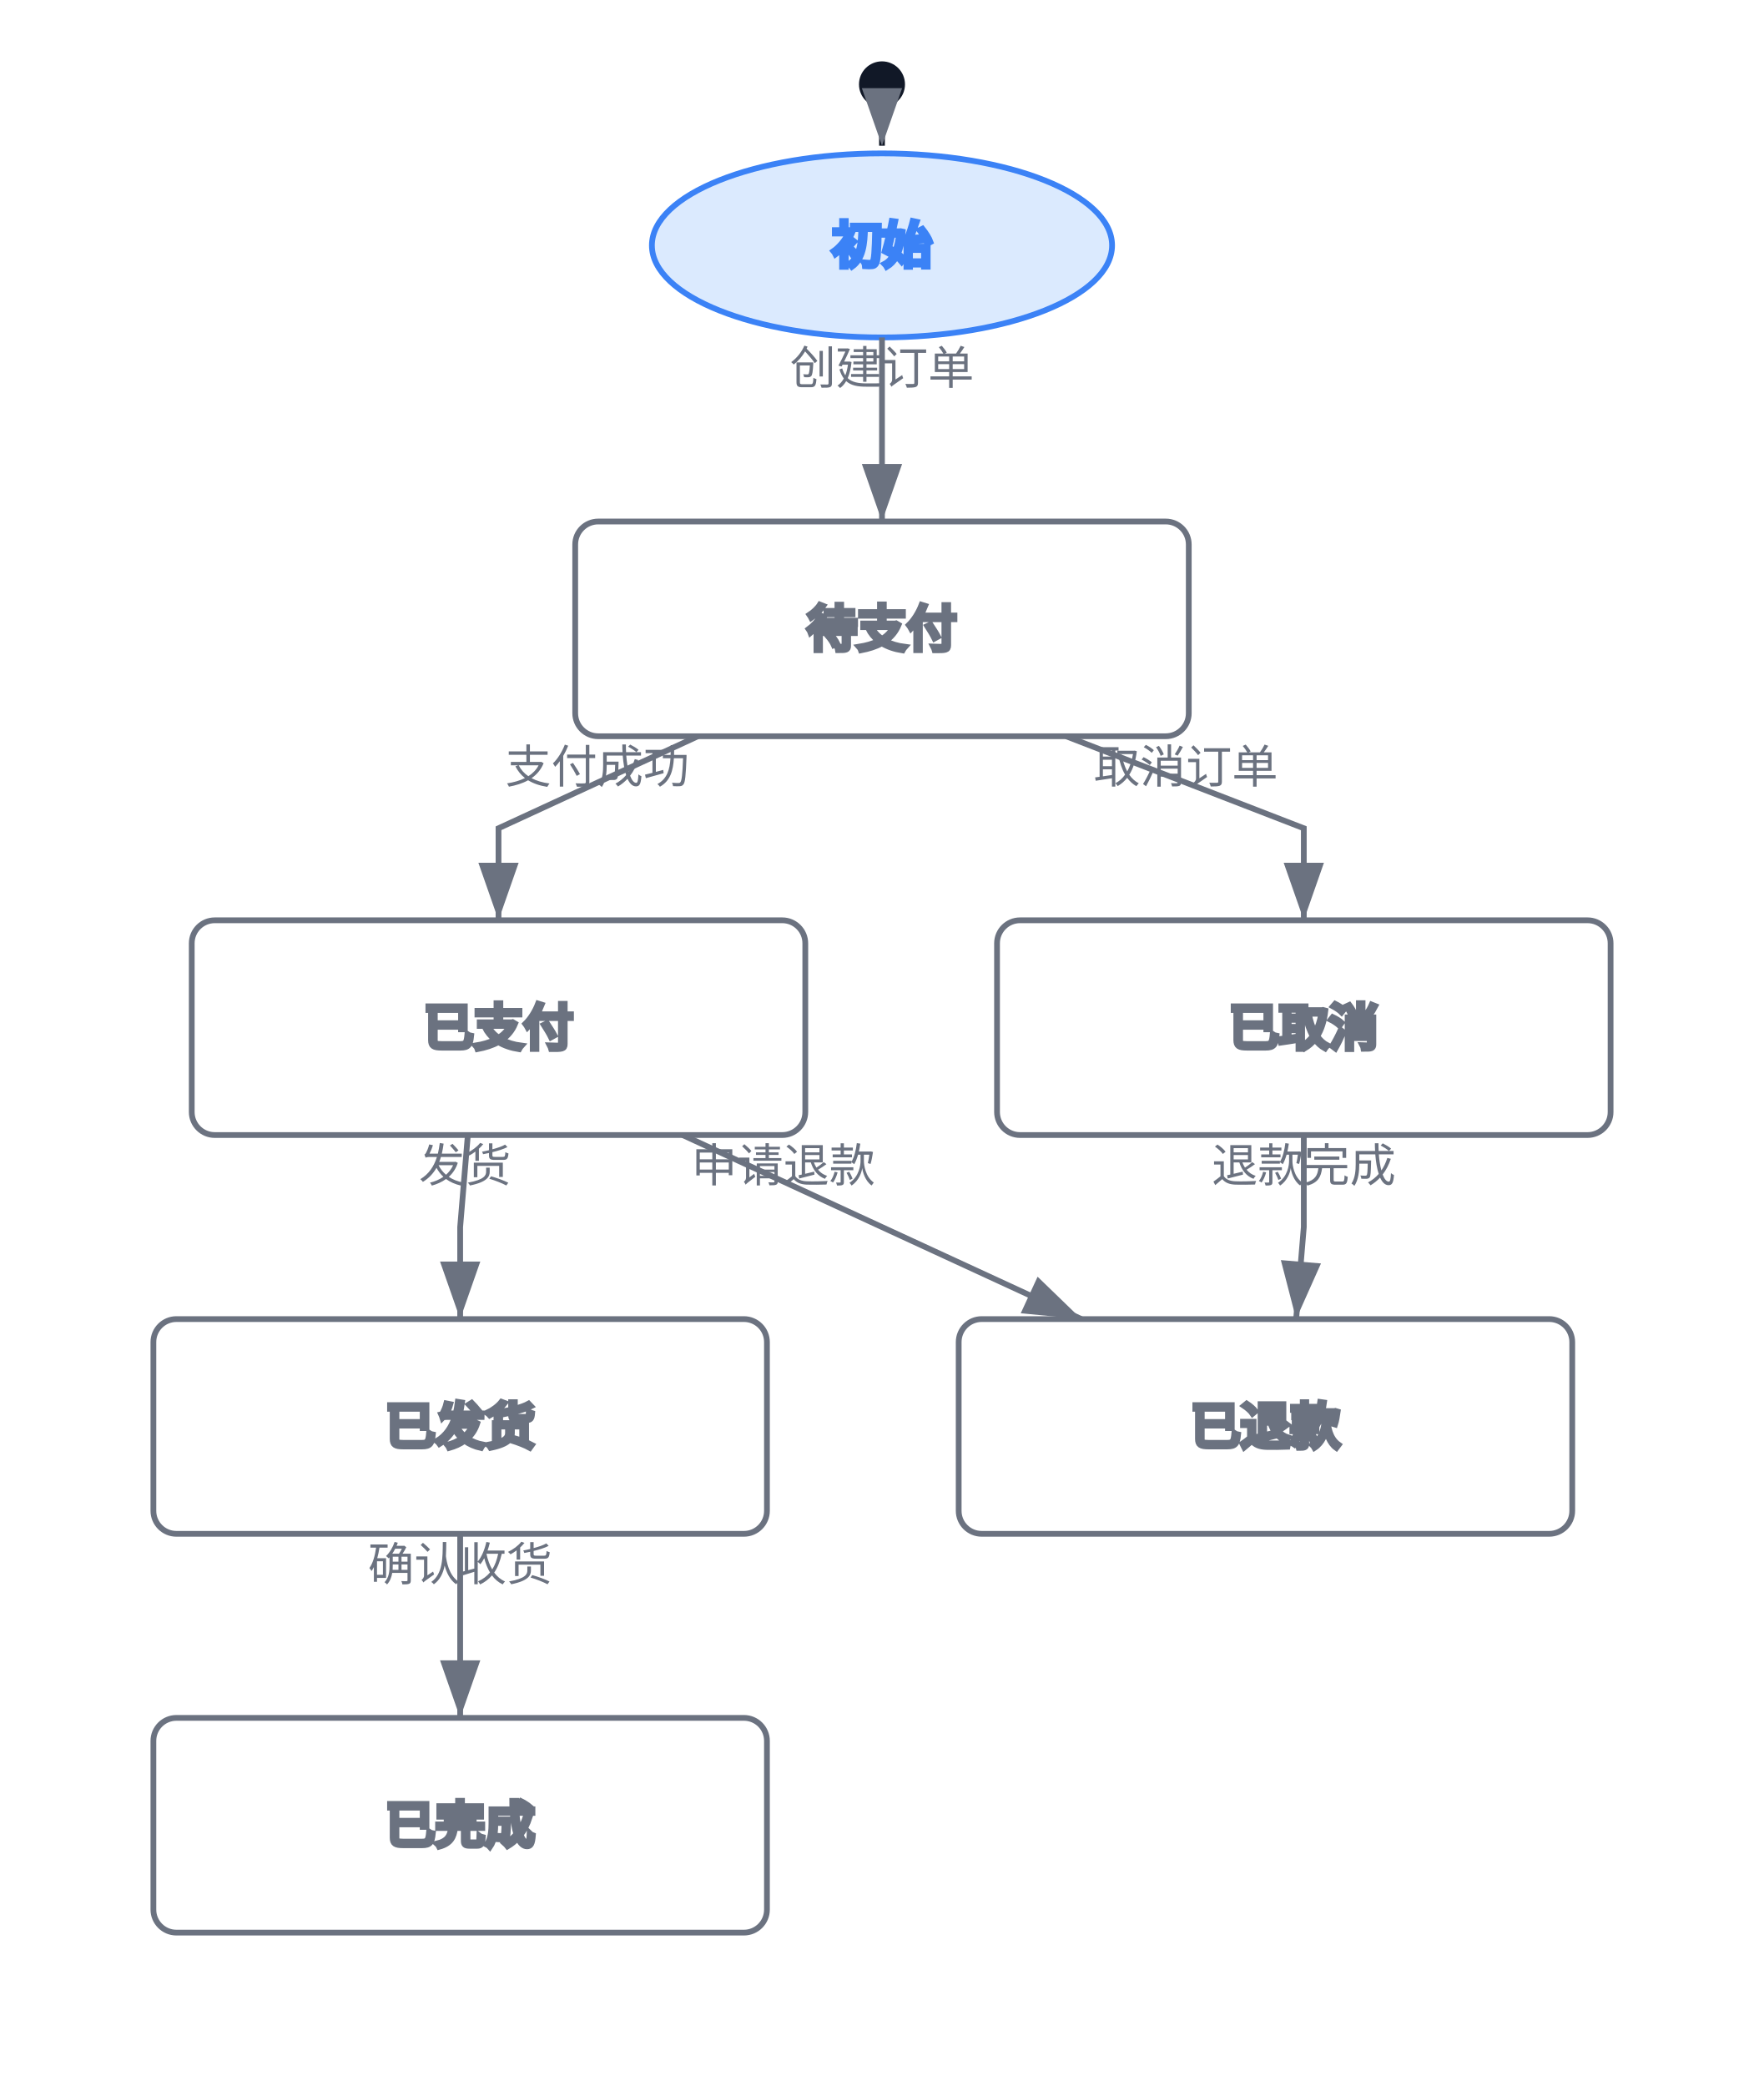
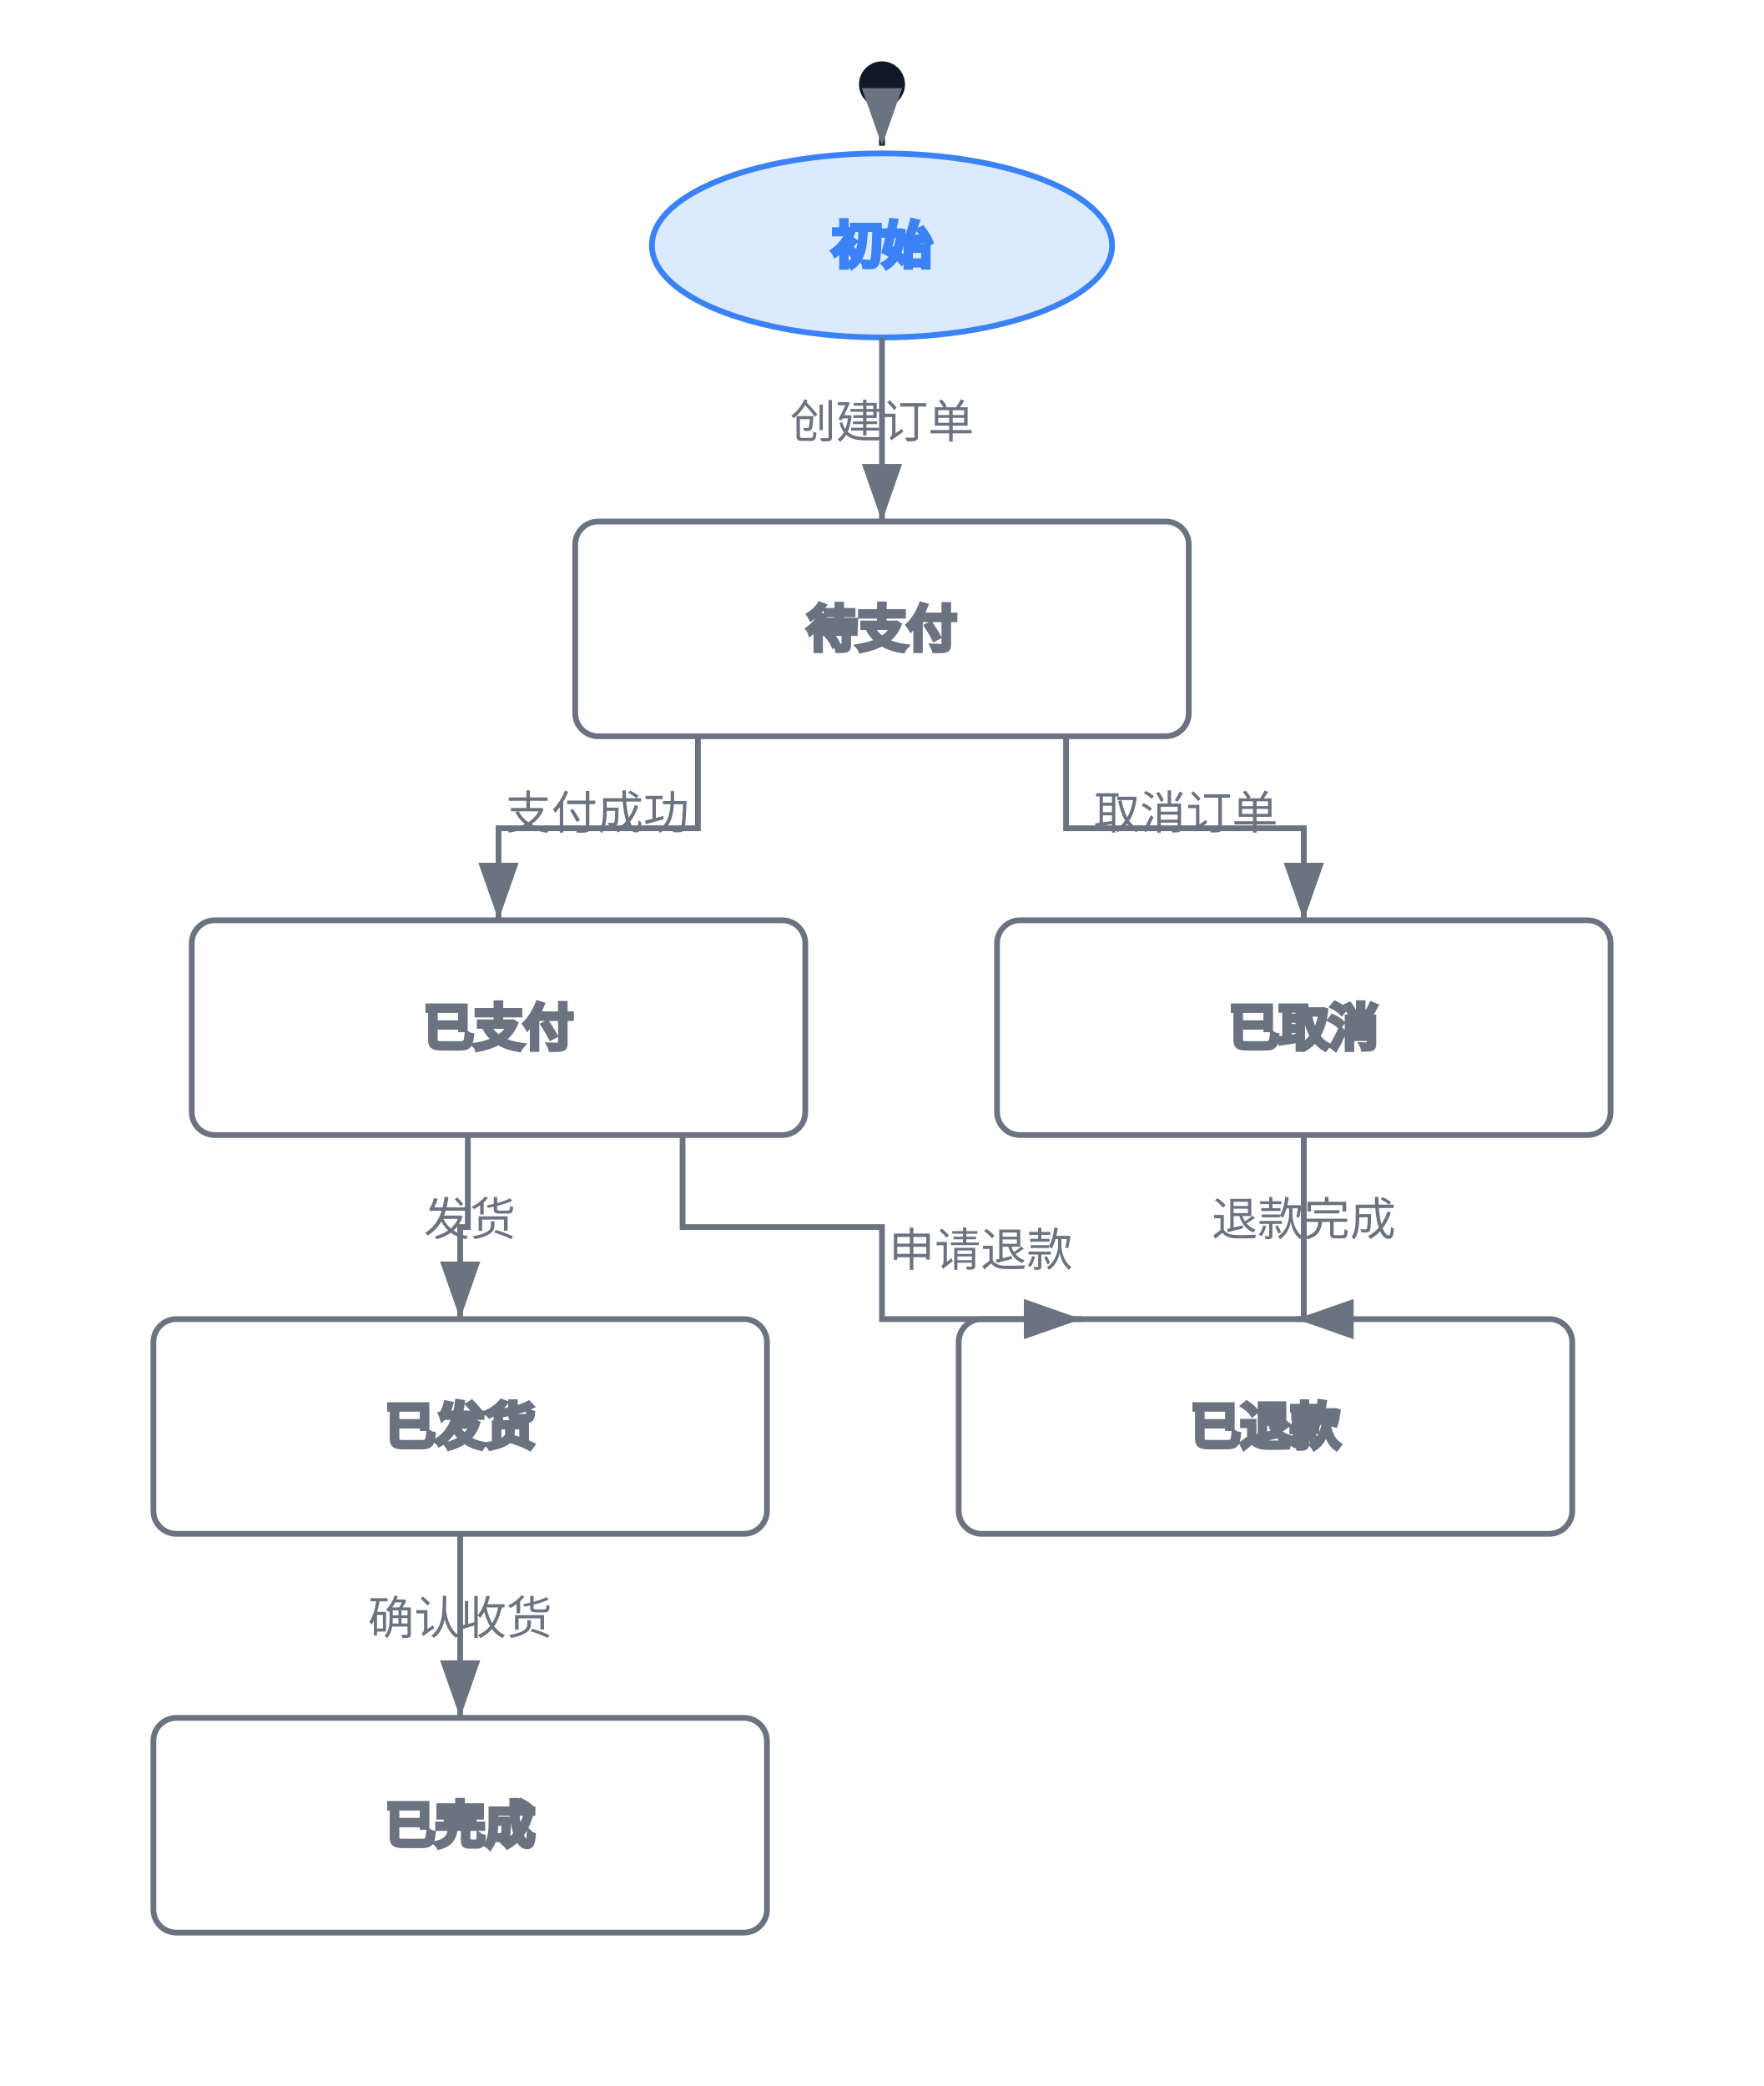
<svg xmlns="http://www.w3.org/2000/svg" width="460" height="544" viewBox="0 0 460 544">
  <defs>
    <marker id="arrowhead" markerWidth="10" markerHeight="7" refX="10" refY="3.5" orient="auto">
      <polygon points="0 0, 10 3.5, 0 7" fill="#6b7280" />
    </marker>
    <marker id="arrowhead-purple" markerWidth="10" markerHeight="7" refX="10" refY="3.5" orient="auto">
      <polygon points="0 0, 10 3.5, 0 7" fill="#7c3aed" />
    </marker>
  </defs>
  <style>.lgdl-anchors,.lgdl-edge-anchors{opacity:0;pointer-events:none;transition:opacity .12s ease}.lgdl-node:hover + .lgdl-anchors,.lgdl-class:hover + .lgdl-anchors,.lgdl-group:hover + .lgdl-anchors,.lgdl-lane:hover + .lgdl-anchors{opacity:1}.lgdl-edge:hover + .lgdl-edge-anchors,.lgdl-aggregate-edge:hover + .lgdl-edge-anchors{opacity:1}.lgdl-node.lgdl-hovered + .lgdl-anchors,.lgdl-class.lgdl-hovered + .lgdl-anchors,.lgdl-group.lgdl-hovered + .lgdl-anchors,.lgdl-lane.lgdl-hovered + .lgdl-anchors{opacity:1}.lgdl-edge.lgdl-hovered + .lgdl-edge-anchors,.lgdl-aggregate-edge.lgdl-hovered + .lgdl-edge-anchors{opacity:1}.lgdl-hovered{filter:drop-shadow(0 0 3px rgba(79,70,229,.65))}</style>
  <rect x="0" y="0" width="460" height="544" fill="#ffffff" />
  <g class="lgdl-initial" data-lgdl-loc="nodes[0]">
    <circle cx="230" cy="22" r="6" fill="#111827" />
    <line x1="230" y1="28" x2="230" y2="38" stroke="#111827" stroke-width="1.5" marker-end="url(#arrowhead)" />
  </g>
  <g class="lgdl-node" data-lgdl-loc="nodes[0]" fill="#dbeafe" stroke="#3b82f6" stroke-width="1.5">
    <rect x="170" y="40" width="120" height="48" rx="60" ry="60" />
    <text x="230" y="64" font-family="'Segoe UI', 'PingFang SC', 'Microsoft YaHei', sans-serif" font-size="13" fill="#1f2937" text-anchor="middle" dominant-baseline="middle">初始</text>
  </g>
  <g class="lgdl-anchors">
    <circle cx="290.0" cy="64.0" r="3" fill="#3b82f6" />
    <circle cx="279.8" cy="77.4" r="3" fill="#3b82f6" />
    <circle cx="264.2" cy="83.7" r="3" fill="#3b82f6" />
    <circle cx="252.3" cy="86.3" r="3" fill="#3b82f6" />
    <circle cx="243.5" cy="87.4" r="3" fill="#3b82f6" />
    <circle cx="236.4" cy="87.9" r="3" fill="#3b82f6" />
    <circle cx="230.0" cy="88.0" r="3" fill="#3b82f6" />
    <circle cx="223.6" cy="87.9" r="3" fill="#3b82f6" />
    <circle cx="216.5" cy="87.4" r="3" fill="#3b82f6" />
    <circle cx="207.7" cy="86.3" r="3" fill="#3b82f6" />
    <circle cx="195.8" cy="83.7" r="3" fill="#3b82f6" />
    <circle cx="180.2" cy="77.4" r="3" fill="#3b82f6" />
    <circle cx="170.0" cy="64.0" r="3" fill="#3b82f6" />
    <circle cx="180.2" cy="50.6" r="3" fill="#3b82f6" />
    <circle cx="195.8" cy="44.3" r="3" fill="#3b82f6" />
    <circle cx="207.7" cy="41.7" r="3" fill="#3b82f6" />
    <circle cx="216.5" cy="40.6" r="3" fill="#3b82f6" />
    <circle cx="223.6" cy="40.1" r="3" fill="#3b82f6" />
    <circle cx="230.0" cy="40.0" r="3" fill="#3b82f6" />
    <circle cx="236.4" cy="40.1" r="3" fill="#3b82f6" />
    <circle cx="243.5" cy="40.6" r="3" fill="#3b82f6" />
    <circle cx="252.3" cy="41.7" r="3" fill="#3b82f6" />
    <circle cx="264.2" cy="44.3" r="3" fill="#3b82f6" />
    <circle cx="279.8" cy="50.6" r="3" fill="#3b82f6" />
  </g>
  <g class="lgdl-node" data-lgdl-loc="nodes[1]" fill="#ffffff" stroke="#6b7280" stroke-width="1.5">
    <rect x="150" y="136" width="160" height="56" rx="6" ry="6" />
    <text x="230" y="164" font-family="'Segoe UI', 'PingFang SC', 'Microsoft YaHei', sans-serif" font-size="13" fill="#1f2937" text-anchor="middle" dominant-baseline="middle">待支付</text>
  </g>
  <g class="lgdl-anchors">
    <circle cx="310.0" cy="164.0" r="3" fill="#6b7280" />
    <circle cx="310.0" cy="185.4" r="3" fill="#6b7280" />
    <circle cx="278.5" cy="192.0" r="3" fill="#6b7280" />
    <circle cx="258.0" cy="192.0" r="3" fill="#6b7280" />
    <circle cx="246.2" cy="192.0" r="3" fill="#6b7280" />
    <circle cx="237.5" cy="192.0" r="3" fill="#6b7280" />
    <circle cx="230.0" cy="192.0" r="3" fill="#6b7280" />
    <circle cx="222.5" cy="192.0" r="3" fill="#6b7280" />
    <circle cx="213.8" cy="192.0" r="3" fill="#6b7280" />
    <circle cx="202.0" cy="192.0" r="3" fill="#6b7280" />
    <circle cx="181.5" cy="192.0" r="3" fill="#6b7280" />
    <circle cx="150.0" cy="185.4" r="3" fill="#6b7280" />
    <circle cx="150.0" cy="164.0" r="3" fill="#6b7280" />
    <circle cx="150.0" cy="142.6" r="3" fill="#6b7280" />
    <circle cx="181.5" cy="136.0" r="3" fill="#6b7280" />
    <circle cx="202.0" cy="136.0" r="3" fill="#6b7280" />
    <circle cx="213.8" cy="136.0" r="3" fill="#6b7280" />
    <circle cx="222.5" cy="136.0" r="3" fill="#6b7280" />
    <circle cx="230.0" cy="136.0" r="3" fill="#6b7280" />
    <circle cx="237.5" cy="136.0" r="3" fill="#6b7280" />
    <circle cx="246.2" cy="136.0" r="3" fill="#6b7280" />
    <circle cx="258.0" cy="136.0" r="3" fill="#6b7280" />
    <circle cx="278.5" cy="136.0" r="3" fill="#6b7280" />
    <circle cx="310.0" cy="142.6" r="3" fill="#6b7280" />
  </g>
  <g class="lgdl-node" data-lgdl-loc="nodes[2]" fill="#ffffff" stroke="#6b7280" stroke-width="1.5">
    <rect x="50" y="240" width="160" height="56" rx="6" ry="6" />
    <text x="130" y="268" font-family="'Segoe UI', 'PingFang SC', 'Microsoft YaHei', sans-serif" font-size="13" fill="#1f2937" text-anchor="middle" dominant-baseline="middle">已支付</text>
  </g>
  <g class="lgdl-anchors">
    <circle cx="210.0" cy="268.0" r="3" fill="#6b7280" />
    <circle cx="210.0" cy="289.4" r="3" fill="#6b7280" />
    <circle cx="178.5" cy="296.0" r="3" fill="#6b7280" />
    <circle cx="158.0" cy="296.0" r="3" fill="#6b7280" />
    <circle cx="146.2" cy="296.0" r="3" fill="#6b7280" />
    <circle cx="137.5" cy="296.0" r="3" fill="#6b7280" />
    <circle cx="130.0" cy="296.0" r="3" fill="#6b7280" />
    <circle cx="122.5" cy="296.0" r="3" fill="#6b7280" />
    <circle cx="113.8" cy="296.0" r="3" fill="#6b7280" />
    <circle cx="102.0" cy="296.0" r="3" fill="#6b7280" />
    <circle cx="81.5" cy="296.0" r="3" fill="#6b7280" />
    <circle cx="50.0" cy="289.4" r="3" fill="#6b7280" />
    <circle cx="50.0" cy="268.0" r="3" fill="#6b7280" />
    <circle cx="50.0" cy="246.6" r="3" fill="#6b7280" />
    <circle cx="81.5" cy="240.0" r="3" fill="#6b7280" />
    <circle cx="102.0" cy="240.0" r="3" fill="#6b7280" />
    <circle cx="113.8" cy="240.0" r="3" fill="#6b7280" />
    <circle cx="122.5" cy="240.0" r="3" fill="#6b7280" />
    <circle cx="130.0" cy="240.0" r="3" fill="#6b7280" />
    <circle cx="137.5" cy="240.0" r="3" fill="#6b7280" />
    <circle cx="146.2" cy="240.0" r="3" fill="#6b7280" />
    <circle cx="158.0" cy="240.0" r="3" fill="#6b7280" />
    <circle cx="178.5" cy="240.0" r="3" fill="#6b7280" />
    <circle cx="210.0" cy="246.6" r="3" fill="#6b7280" />
  </g>
  <g class="lgdl-node" data-lgdl-loc="nodes[3]" fill="#ffffff" stroke="#6b7280" stroke-width="1.5">
    <rect x="40" y="344" width="160" height="56" rx="6" ry="6" />
    <text x="120" y="372" font-family="'Segoe UI', 'PingFang SC', 'Microsoft YaHei', sans-serif" font-size="13" fill="#1f2937" text-anchor="middle" dominant-baseline="middle">已发货</text>
  </g>
  <g class="lgdl-anchors">
    <circle cx="200.0" cy="372.0" r="3" fill="#6b7280" />
    <circle cx="200.0" cy="393.4" r="3" fill="#6b7280" />
    <circle cx="168.5" cy="400.0" r="3" fill="#6b7280" />
    <circle cx="148.0" cy="400.0" r="3" fill="#6b7280" />
    <circle cx="136.2" cy="400.0" r="3" fill="#6b7280" />
    <circle cx="127.5" cy="400.0" r="3" fill="#6b7280" />
    <circle cx="120.0" cy="400.0" r="3" fill="#6b7280" />
    <circle cx="112.5" cy="400.0" r="3" fill="#6b7280" />
    <circle cx="103.8" cy="400.0" r="3" fill="#6b7280" />
    <circle cx="92.0" cy="400.0" r="3" fill="#6b7280" />
    <circle cx="71.5" cy="400.0" r="3" fill="#6b7280" />
    <circle cx="40.0" cy="393.4" r="3" fill="#6b7280" />
    <circle cx="40.0" cy="372.0" r="3" fill="#6b7280" />
    <circle cx="40.0" cy="350.6" r="3" fill="#6b7280" />
    <circle cx="71.5" cy="344.0" r="3" fill="#6b7280" />
    <circle cx="92.0" cy="344.0" r="3" fill="#6b7280" />
    <circle cx="103.8" cy="344.0" r="3" fill="#6b7280" />
    <circle cx="112.5" cy="344.0" r="3" fill="#6b7280" />
    <circle cx="120.0" cy="344.0" r="3" fill="#6b7280" />
    <circle cx="127.5" cy="344.0" r="3" fill="#6b7280" />
    <circle cx="136.2" cy="344.0" r="3" fill="#6b7280" />
    <circle cx="148.0" cy="344.0" r="3" fill="#6b7280" />
    <circle cx="168.5" cy="344.0" r="3" fill="#6b7280" />
    <circle cx="200.0" cy="350.6" r="3" fill="#6b7280" />
  </g>
  <g class="lgdl-node" data-lgdl-loc="nodes[4]" fill="#ffffff" stroke="#6b7280" stroke-width="1.5">
    <rect x="40" y="448" width="160" height="56" rx="6" ry="6" />
    <text x="120" y="476" font-family="'Segoe UI', 'PingFang SC', 'Microsoft YaHei', sans-serif" font-size="13" fill="#1f2937" text-anchor="middle" dominant-baseline="middle">已完成</text>
  </g>
  <g class="lgdl-anchors">
    <circle cx="200.0" cy="476.0" r="3" fill="#6b7280" />
    <circle cx="200.0" cy="497.4" r="3" fill="#6b7280" />
    <circle cx="168.5" cy="504.0" r="3" fill="#6b7280" />
    <circle cx="148.0" cy="504.0" r="3" fill="#6b7280" />
    <circle cx="136.2" cy="504.0" r="3" fill="#6b7280" />
    <circle cx="127.5" cy="504.0" r="3" fill="#6b7280" />
    <circle cx="120.0" cy="504.0" r="3" fill="#6b7280" />
    <circle cx="112.5" cy="504.0" r="3" fill="#6b7280" />
    <circle cx="103.8" cy="504.0" r="3" fill="#6b7280" />
    <circle cx="92.0" cy="504.0" r="3" fill="#6b7280" />
    <circle cx="71.5" cy="504.0" r="3" fill="#6b7280" />
    <circle cx="40.0" cy="497.4" r="3" fill="#6b7280" />
    <circle cx="40.0" cy="476.0" r="3" fill="#6b7280" />
    <circle cx="40.0" cy="454.6" r="3" fill="#6b7280" />
    <circle cx="71.5" cy="448.0" r="3" fill="#6b7280" />
    <circle cx="92.0" cy="448.0" r="3" fill="#6b7280" />
    <circle cx="103.8" cy="448.0" r="3" fill="#6b7280" />
    <circle cx="112.5" cy="448.0" r="3" fill="#6b7280" />
    <circle cx="120.0" cy="448.0" r="3" fill="#6b7280" />
    <circle cx="127.5" cy="448.0" r="3" fill="#6b7280" />
    <circle cx="136.2" cy="448.0" r="3" fill="#6b7280" />
    <circle cx="148.0" cy="448.0" r="3" fill="#6b7280" />
    <circle cx="168.5" cy="448.0" r="3" fill="#6b7280" />
    <circle cx="200.0" cy="454.6" r="3" fill="#6b7280" />
  </g>
  <g class="lgdl-node" data-lgdl-loc="nodes[5]" fill="#ffffff" stroke="#6b7280" stroke-width="1.5">
    <rect x="260" y="240" width="160" height="56" rx="6" ry="6" />
    <text x="340" y="268" font-family="'Segoe UI', 'PingFang SC', 'Microsoft YaHei', sans-serif" font-size="13" fill="#1f2937" text-anchor="middle" dominant-baseline="middle">已取消</text>
  </g>
  <g class="lgdl-anchors">
    <circle cx="420.0" cy="268.0" r="3" fill="#6b7280" />
    <circle cx="420.0" cy="289.4" r="3" fill="#6b7280" />
    <circle cx="388.5" cy="296.0" r="3" fill="#6b7280" />
    <circle cx="368.0" cy="296.0" r="3" fill="#6b7280" />
    <circle cx="356.2" cy="296.0" r="3" fill="#6b7280" />
    <circle cx="347.5" cy="296.0" r="3" fill="#6b7280" />
    <circle cx="340.0" cy="296.0" r="3" fill="#6b7280" />
    <circle cx="332.5" cy="296.0" r="3" fill="#6b7280" />
    <circle cx="323.8" cy="296.0" r="3" fill="#6b7280" />
    <circle cx="312.0" cy="296.0" r="3" fill="#6b7280" />
    <circle cx="291.5" cy="296.0" r="3" fill="#6b7280" />
    <circle cx="260.0" cy="289.4" r="3" fill="#6b7280" />
    <circle cx="260.0" cy="268.0" r="3" fill="#6b7280" />
    <circle cx="260.0" cy="246.6" r="3" fill="#6b7280" />
    <circle cx="291.5" cy="240.0" r="3" fill="#6b7280" />
    <circle cx="312.0" cy="240.0" r="3" fill="#6b7280" />
    <circle cx="323.8" cy="240.0" r="3" fill="#6b7280" />
    <circle cx="332.5" cy="240.0" r="3" fill="#6b7280" />
    <circle cx="340.0" cy="240.0" r="3" fill="#6b7280" />
    <circle cx="347.5" cy="240.0" r="3" fill="#6b7280" />
    <circle cx="356.2" cy="240.0" r="3" fill="#6b7280" />
    <circle cx="368.0" cy="240.0" r="3" fill="#6b7280" />
    <circle cx="388.5" cy="240.0" r="3" fill="#6b7280" />
    <circle cx="420.0" cy="246.6" r="3" fill="#6b7280" />
  </g>
  <g class="lgdl-node" data-lgdl-loc="nodes[6]" fill="#ffffff" stroke="#6b7280" stroke-width="1.5">
    <rect x="250" y="344" width="160" height="56" rx="6" ry="6" />
    <text x="330" y="372" font-family="'Segoe UI', 'PingFang SC', 'Microsoft YaHei', sans-serif" font-size="13" fill="#1f2937" text-anchor="middle" dominant-baseline="middle">已退款</text>
  </g>
  <g class="lgdl-anchors">
    <circle cx="410.0" cy="372.0" r="3" fill="#6b7280" />
    <circle cx="410.0" cy="393.4" r="3" fill="#6b7280" />
    <circle cx="378.5" cy="400.0" r="3" fill="#6b7280" />
    <circle cx="358.0" cy="400.0" r="3" fill="#6b7280" />
    <circle cx="346.2" cy="400.0" r="3" fill="#6b7280" />
    <circle cx="337.5" cy="400.0" r="3" fill="#6b7280" />
    <circle cx="330.0" cy="400.0" r="3" fill="#6b7280" />
    <circle cx="322.5" cy="400.0" r="3" fill="#6b7280" />
    <circle cx="313.8" cy="400.0" r="3" fill="#6b7280" />
    <circle cx="302.0" cy="400.0" r="3" fill="#6b7280" />
    <circle cx="281.5" cy="400.0" r="3" fill="#6b7280" />
    <circle cx="250.0" cy="393.4" r="3" fill="#6b7280" />
    <circle cx="250.0" cy="372.0" r="3" fill="#6b7280" />
    <circle cx="250.0" cy="350.6" r="3" fill="#6b7280" />
    <circle cx="281.5" cy="344.0" r="3" fill="#6b7280" />
    <circle cx="302.0" cy="344.0" r="3" fill="#6b7280" />
    <circle cx="313.8" cy="344.0" r="3" fill="#6b7280" />
    <circle cx="322.5" cy="344.0" r="3" fill="#6b7280" />
    <circle cx="330.0" cy="344.0" r="3" fill="#6b7280" />
    <circle cx="337.5" cy="344.0" r="3" fill="#6b7280" />
    <circle cx="346.2" cy="344.0" r="3" fill="#6b7280" />
    <circle cx="358.0" cy="344.0" r="3" fill="#6b7280" />
    <circle cx="378.5" cy="344.0" r="3" fill="#6b7280" />
    <circle cx="410.0" cy="350.6" r="3" fill="#6b7280" />
  </g>
  <g class="lgdl-edge" data-lgdl-loc="edges[0]">
-     <path d="M 182,192 L 130,216 L 130,240" fill="none" stroke="#6b7280" stroke-width="1.5" marker-end="url(#arrowhead)" />
-     <text x="155.751" y="200" font-family="'Segoe UI', 'PingFang SC', 'Microsoft YaHei', sans-serif" font-size="12" fill="#6b7280" text-anchor="middle" dominant-baseline="middle">支付成功</text>
+     <path d="M 182,192 L 182,216 L 130,216 L 130,240" fill="none" stroke="#6b7280" stroke-width="1.5" marker-end="url(#arrowhead)" />
+     <text x="155.751" y="212" font-family="'Segoe UI', 'PingFang SC', 'Microsoft YaHei', sans-serif" font-size="12" fill="#6b7280" text-anchor="middle" dominant-baseline="middle">支付成功</text>
  </g>
  <g class="lgdl-edge-anchors">
    <circle cx="181.5" cy="192.0" r="3.5" fill="#6b7280" />
    <circle cx="130.0" cy="240.0" r="3.5" fill="#6b7280" />
  </g>
  <g class="lgdl-edge" data-lgdl-loc="edges[1]">
-     <path d="M 122,296 L 120,320 L 120,344" fill="none" stroke="#6b7280" stroke-width="1.5" marker-end="url(#arrowhead)" />
-     <text x="121.249" y="304" font-family="'Segoe UI', 'PingFang SC', 'Microsoft YaHei', sans-serif" font-size="12" fill="#6b7280" text-anchor="middle" dominant-baseline="middle">发货</text>
+     <path d="M 122,296 L 122,320 L 120,320 L 120,344" fill="none" stroke="#6b7280" stroke-width="1.5" marker-end="url(#arrowhead)" />
+     <text x="122.497" y="318" font-family="'Segoe UI', 'PingFang SC', 'Microsoft YaHei', sans-serif" font-size="12" fill="#6b7280" text-anchor="middle" dominant-baseline="middle">发货</text>
  </g>
  <g class="lgdl-edge-anchors">
    <circle cx="122.5" cy="296.0" r="3.5" fill="#6b7280" />
    <circle cx="120.0" cy="344.0" r="3.5" fill="#6b7280" />
  </g>
  <g class="lgdl-edge" data-lgdl-loc="edges[2]">
    <path d="M 120,400 L 120,424 L 120,448" fill="none" stroke="#6b7280" stroke-width="1.5" marker-end="url(#arrowhead)" />
-     <text x="120" y="408" font-family="'Segoe UI', 'PingFang SC', 'Microsoft YaHei', sans-serif" font-size="12" fill="#6b7280" text-anchor="middle" dominant-baseline="middle">确认收货</text>
+     <text x="120" y="422" font-family="'Segoe UI', 'PingFang SC', 'Microsoft YaHei', sans-serif" font-size="12" fill="#6b7280" text-anchor="middle" dominant-baseline="middle">确认收货</text>
  </g>
  <g class="lgdl-edge-anchors">
    <circle cx="120.0" cy="400.0" r="3.5" fill="#6b7280" />
    <circle cx="120.0" cy="448.0" r="3.5" fill="#6b7280" />
  </g>
  <g class="lgdl-edge" data-lgdl-loc="edges[3]">
-     <path d="M 278,192 L 340,216 L 340,240" fill="none" stroke="#6b7280" stroke-width="1.5" marker-end="url(#arrowhead)" />
-     <text x="309.249" y="200" font-family="'Segoe UI', 'PingFang SC', 'Microsoft YaHei', sans-serif" font-size="12" fill="#6b7280" text-anchor="middle" dominant-baseline="middle">取消订单</text>
+     <path d="M 278,192 L 278,216 L 340,216 L 340,240" fill="none" stroke="#6b7280" stroke-width="1.5" marker-end="url(#arrowhead)" />
+     <text x="309.249" y="212" font-family="'Segoe UI', 'PingFang SC', 'Microsoft YaHei', sans-serif" font-size="12" fill="#6b7280" text-anchor="middle" dominant-baseline="middle">取消订单</text>
  </g>
  <g class="lgdl-edge-anchors">
    <circle cx="278.5" cy="192.0" r="3.5" fill="#6b7280" />
    <circle cx="340.0" cy="240.0" r="3.5" fill="#6b7280" />
  </g>
  <g class="lgdl-edge" data-lgdl-loc="edges[4]">
-     <path d="M 178,296 L 230,320 L 282,344" fill="none" stroke="#6b7280" stroke-width="1.5" marker-end="url(#arrowhead)" />
-     <text x="204.249" y="304" font-family="'Segoe UI', 'PingFang SC', 'Microsoft YaHei', sans-serif" font-size="12" fill="#6b7280" text-anchor="middle" dominant-baseline="middle">申请退款</text>
+     <path d="M 178,296 L 178,320 L 230,320 L 230,344 L 282,344" fill="none" stroke="#6b7280" stroke-width="1.5" marker-end="url(#arrowhead)" />
+     <text x="255.751" y="326" font-family="'Segoe UI', 'PingFang SC', 'Microsoft YaHei', sans-serif" font-size="12" fill="#6b7280" text-anchor="middle" dominant-baseline="middle">申请退款</text>
  </g>
  <g class="lgdl-edge-anchors">
    <circle cx="178.5" cy="296.0" r="3.5" fill="#6b7280" />
    <circle cx="281.5" cy="344.0" r="3.5" fill="#6b7280" />
  </g>
  <g class="lgdl-edge" data-lgdl-loc="edges[5]">
-     <path d="M 340,296 L 340,320 L 338,344" fill="none" stroke="#6b7280" stroke-width="1.5" marker-end="url(#arrowhead)" />
-     <text x="340" y="304" font-family="'Segoe UI', 'PingFang SC', 'Microsoft YaHei', sans-serif" font-size="12" fill="#6b7280" text-anchor="middle" dominant-baseline="middle">退款完成</text>
+     <path d="M 340,296 L 340,320 L 340,344 L 338,344" fill="none" stroke="#6b7280" stroke-width="1.5" marker-end="url(#arrowhead)" />
+     <text x="340" y="318" font-family="'Segoe UI', 'PingFang SC', 'Microsoft YaHei', sans-serif" font-size="12" fill="#6b7280" text-anchor="middle" dominant-baseline="middle">退款完成</text>
  </g>
  <g class="lgdl-edge-anchors">
    <circle cx="340.0" cy="296.0" r="3.5" fill="#6b7280" />
    <circle cx="337.5" cy="344.0" r="3.5" fill="#6b7280" />
  </g>
  <g class="lgdl-edge" data-lgdl-loc="edges[6]">
    <path d="M 230,88 L 230,112 L 230,136" fill="none" stroke="#6b7280" stroke-width="1.5" marker-end="url(#arrowhead)" />
-     <text x="230" y="96" font-family="'Segoe UI', 'PingFang SC', 'Microsoft YaHei', sans-serif" font-size="12" fill="#6b7280" text-anchor="middle" dominant-baseline="middle">创建订单</text>
+     <text x="230" y="110" font-family="'Segoe UI', 'PingFang SC', 'Microsoft YaHei', sans-serif" font-size="12" fill="#6b7280" text-anchor="middle" dominant-baseline="middle">创建订单</text>
  </g>
  <g class="lgdl-edge-anchors">
    <circle cx="230.0" cy="88.0" r="3.5" fill="#6b7280" />
    <circle cx="230.0" cy="136.0" r="3.5" fill="#6b7280" />
  </g>
</svg>
